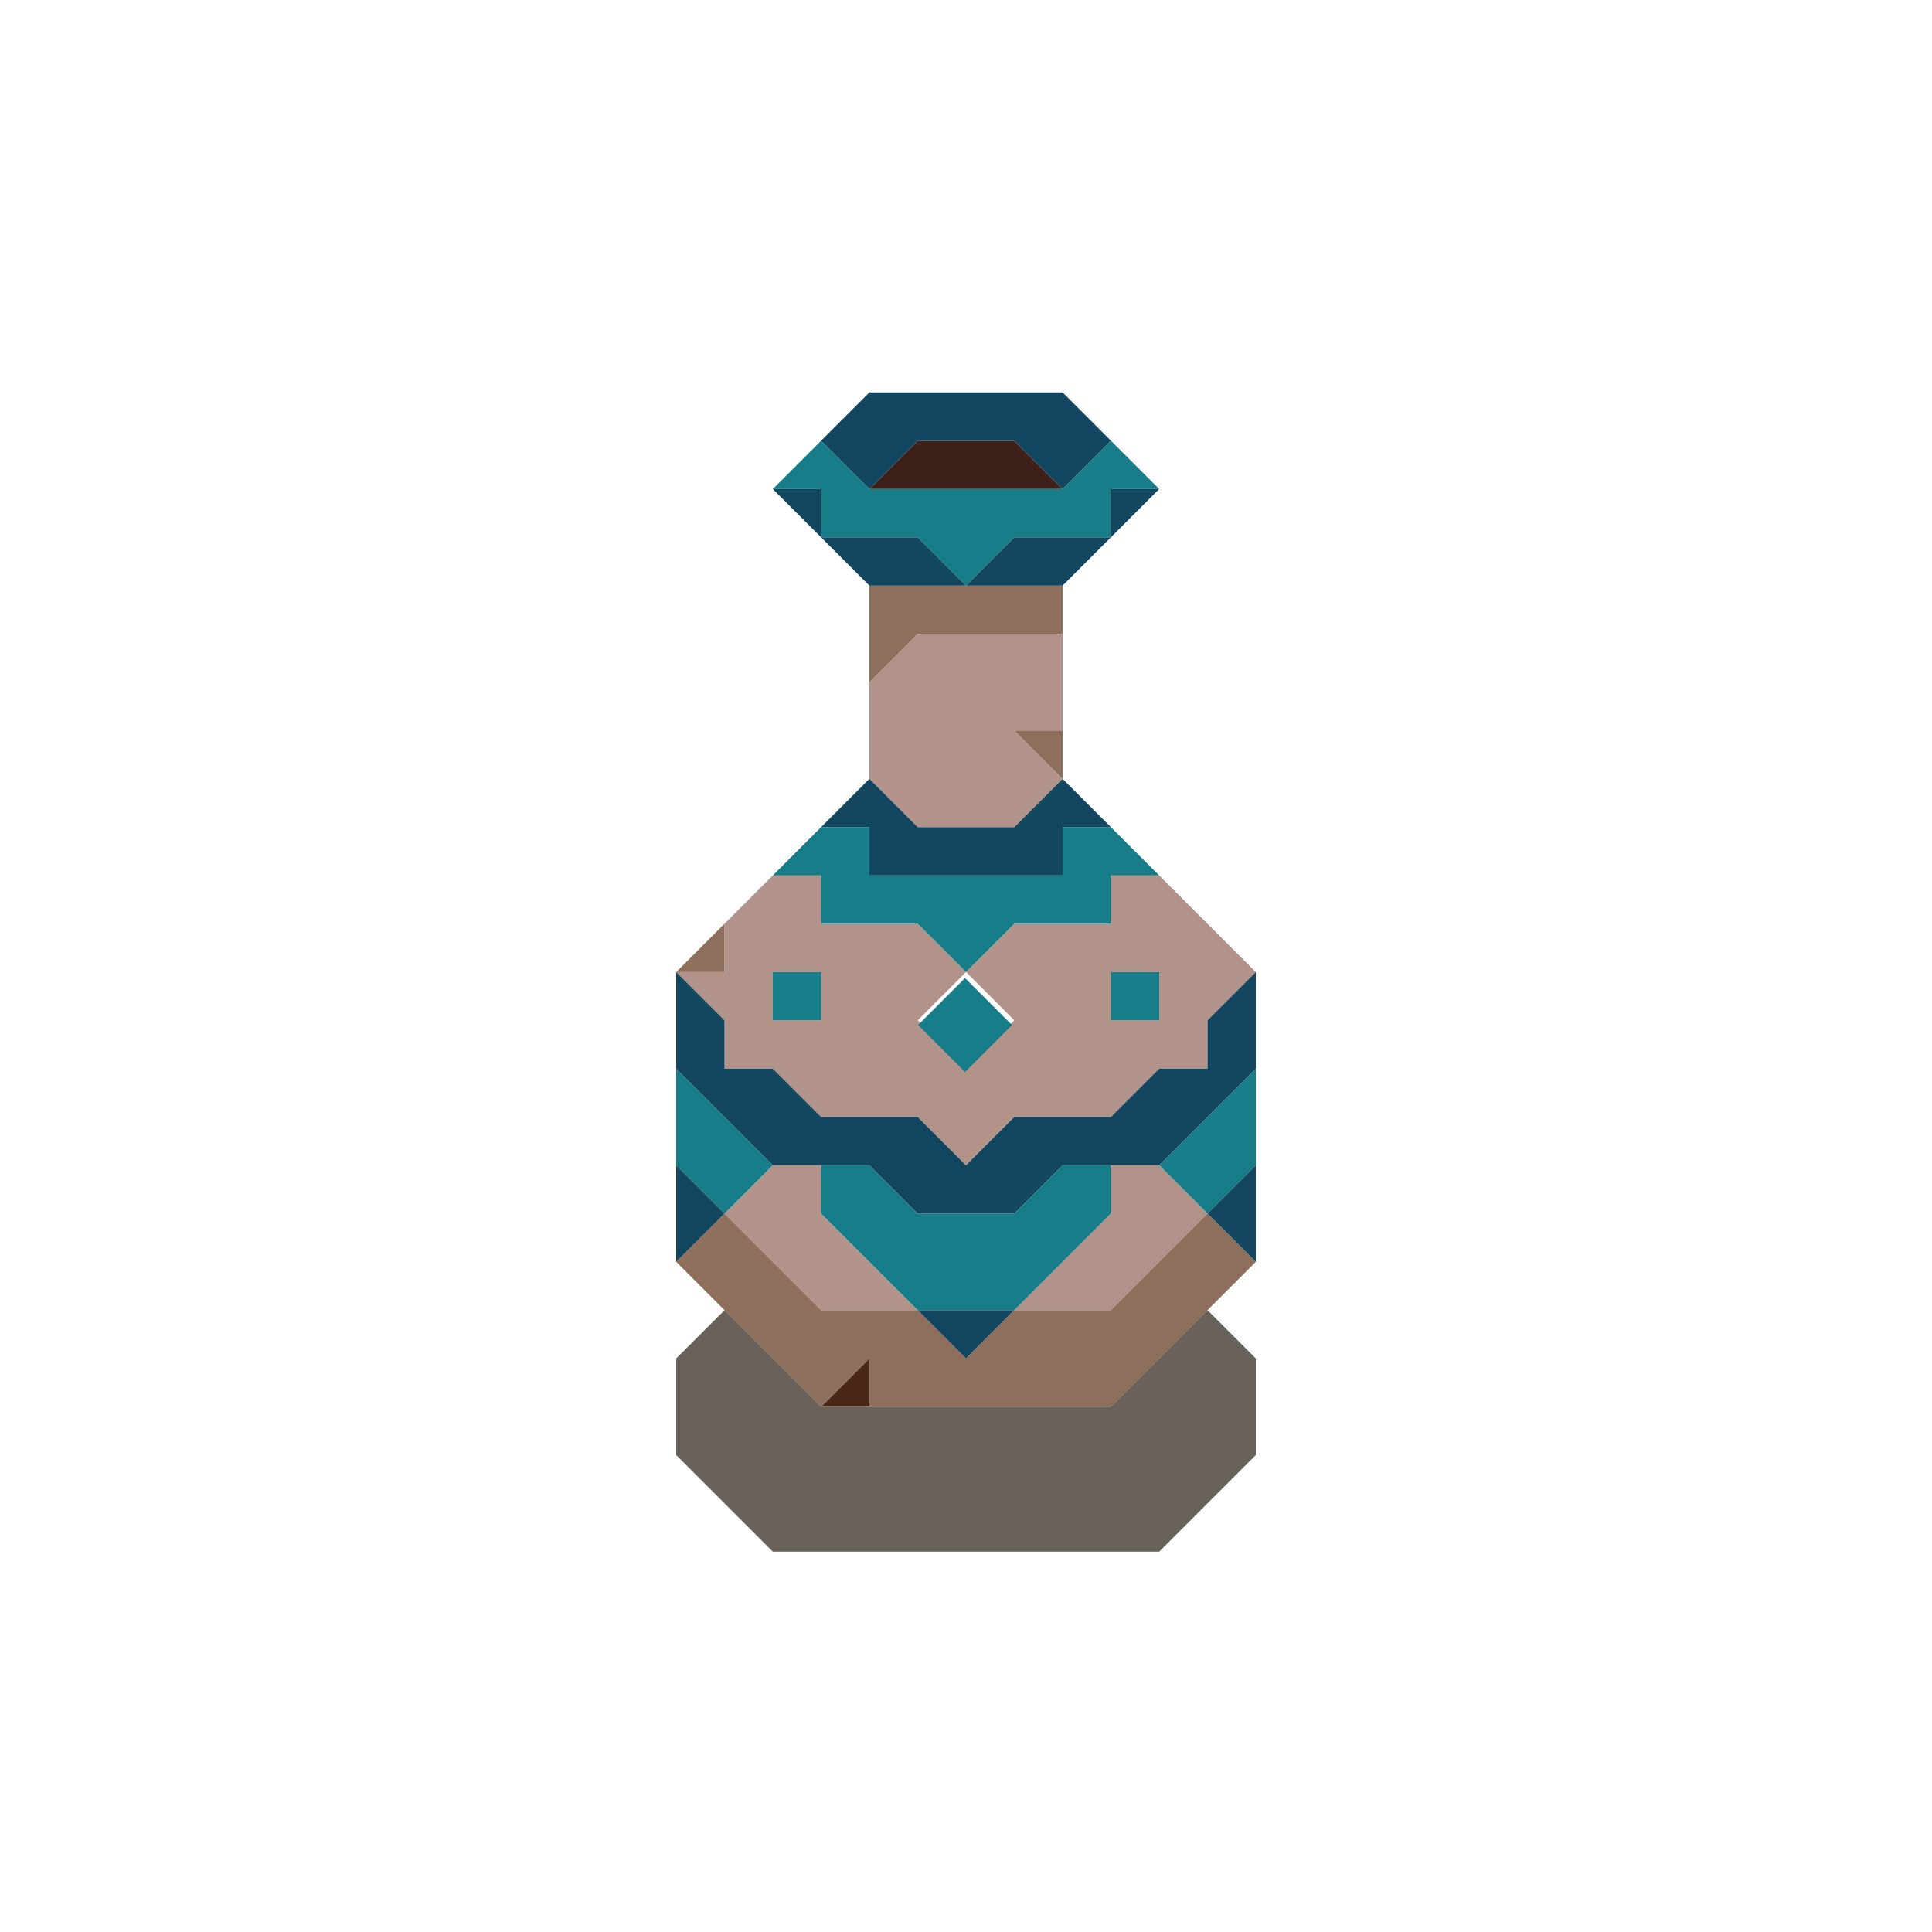
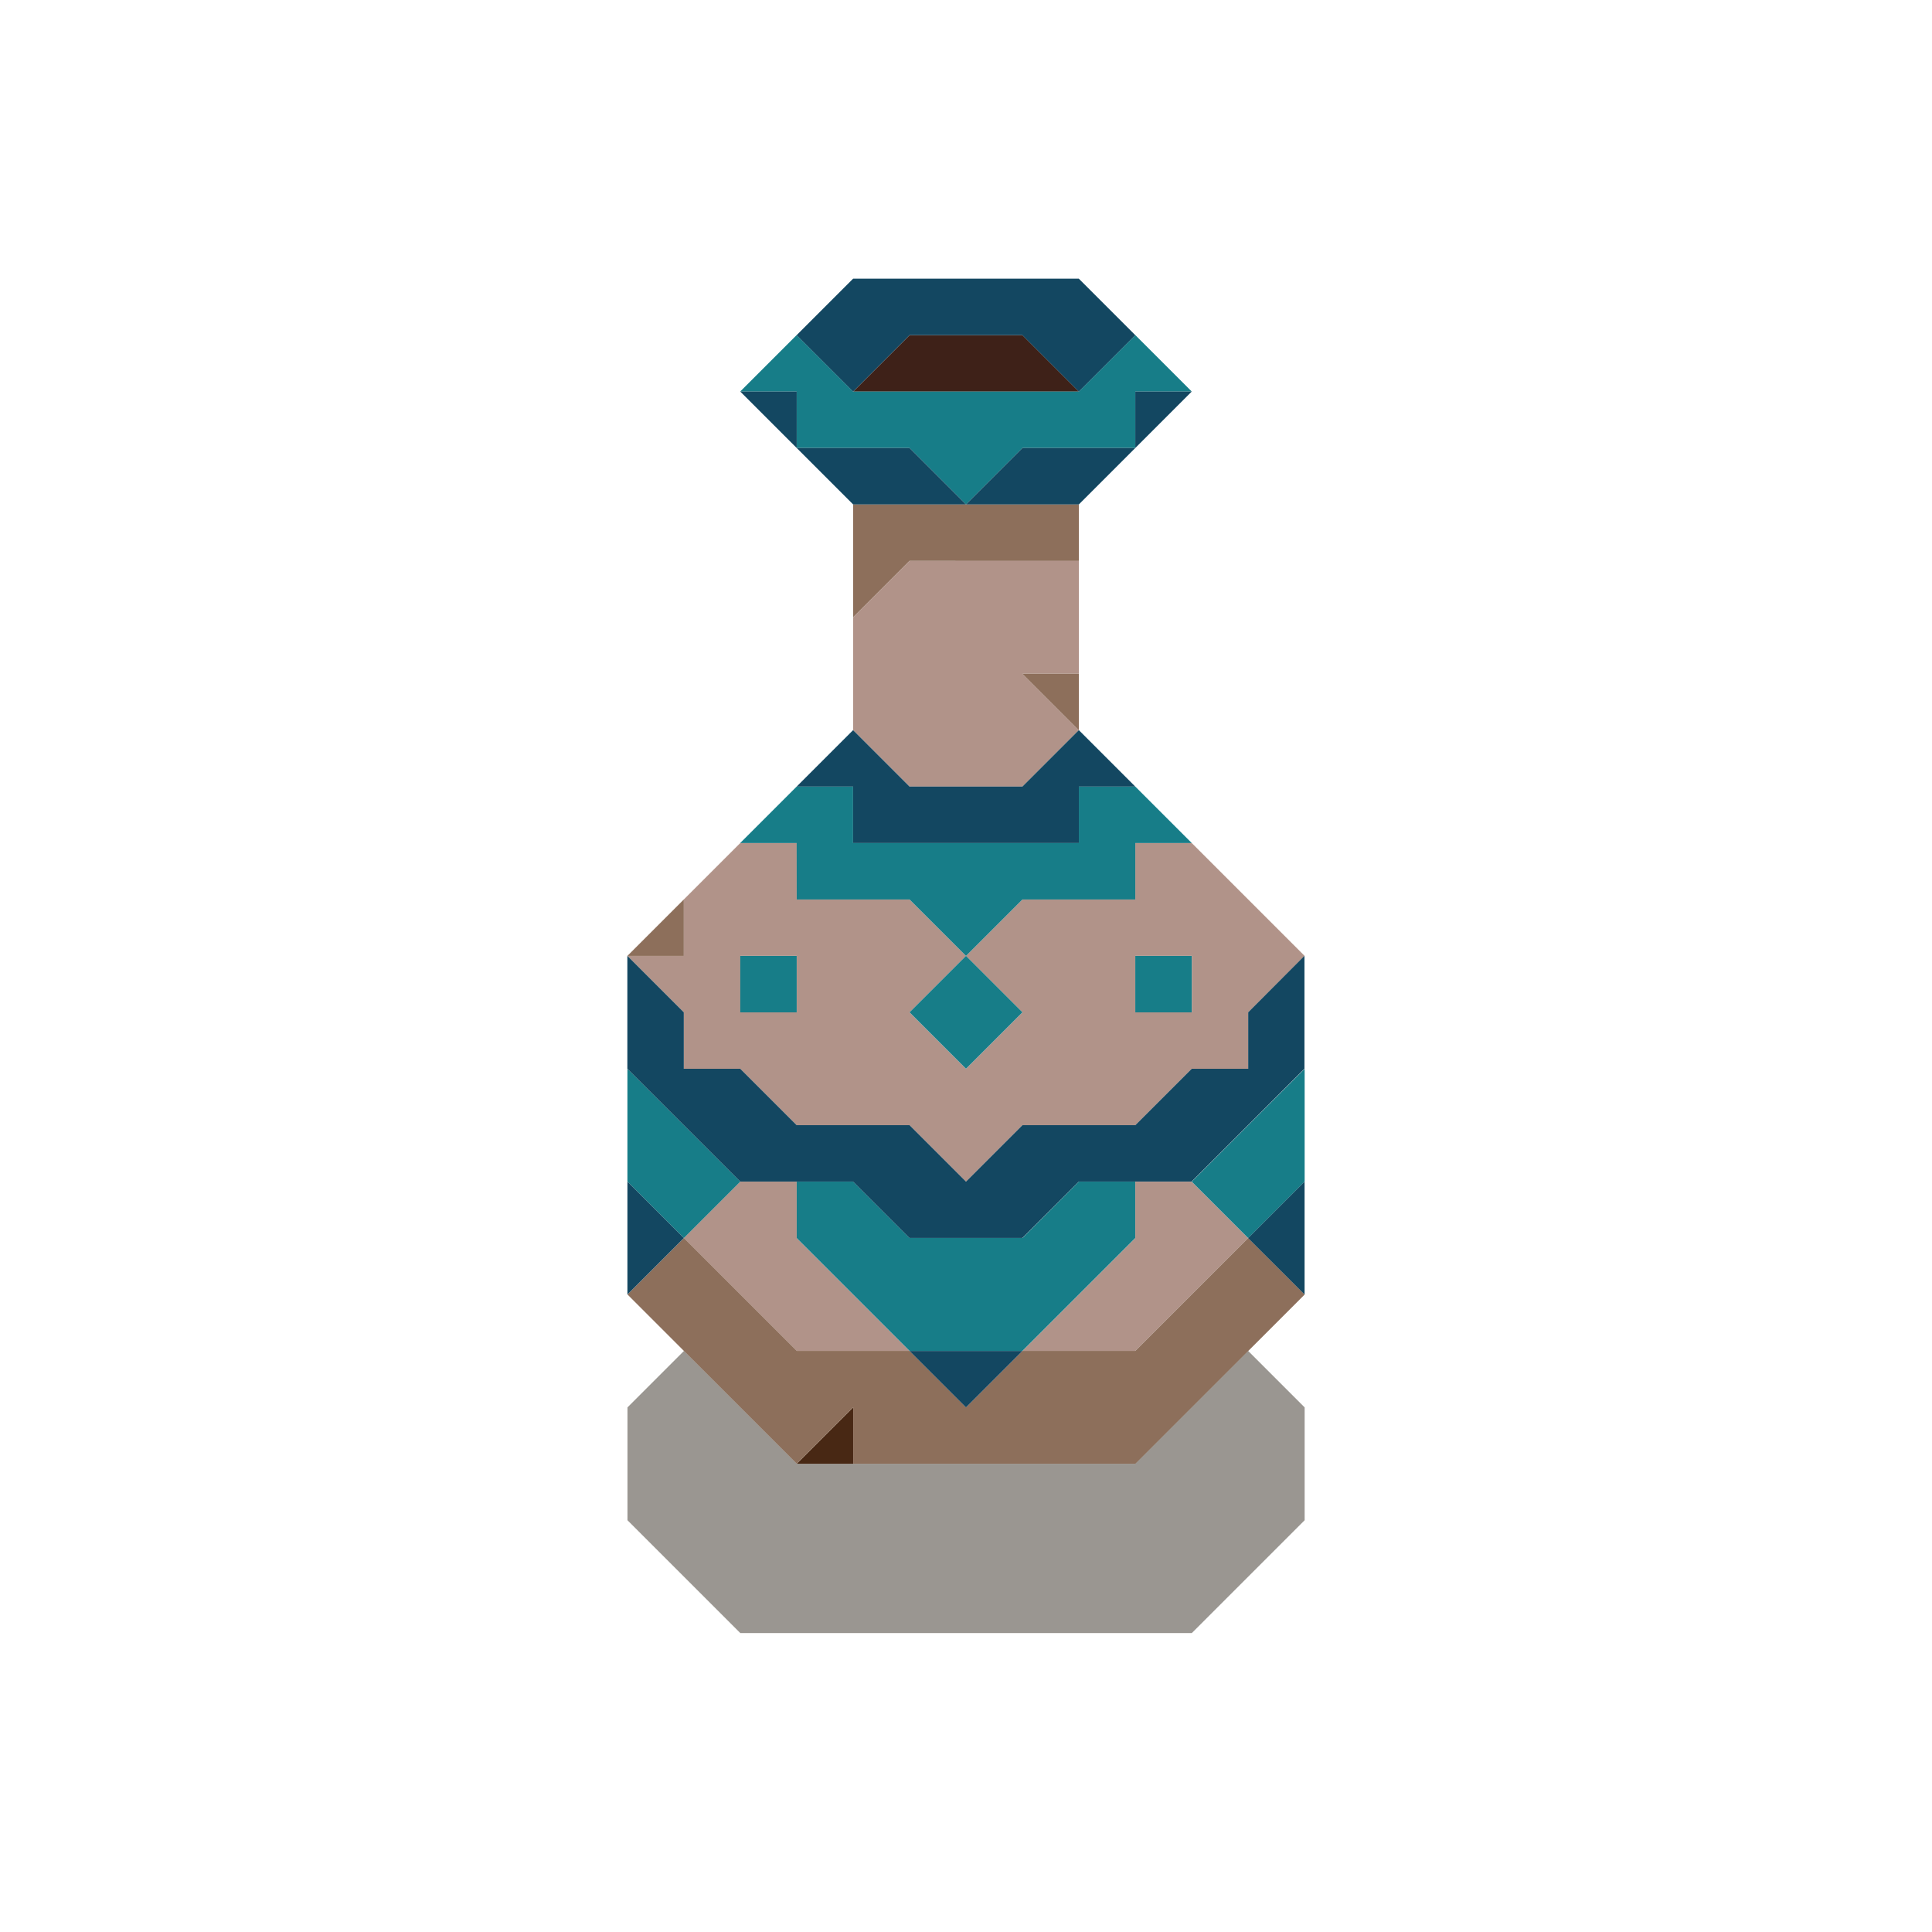
- <svg xmlns="http://www.w3.org/2000/svg" enable-background="new 0 0 32 32" viewBox="0 0 32 32">
-   <path d="m16.8 7.3c-.4 0-1.2 0-1.6 0l-.8.8h3.2z" fill="#3e2118" />
-   <path d="m14.4 22.5v.8h-.8z" fill="#482814" />
-   <path d="m20 15.3-.8-.8h-.8v.8c-.4 0-1.2 0-1.6 0l-.8.8.8.8-.8.8-.8-.8.8-.8-.8-.8c-.4 0-1.2 0-1.6 0v-.8h-.8l-.8.8v.8h-.8l.8.8v.8h.8l.8.8h1.6l.8.8.8-.8h1.6l.8-.8h.8v-.8l.8-.8zm-7.2 1.6v-.8h.8v.8zm6.4 0h-.8v-.8h.8z" fill="#b19389" />
-   <path d="m18.4 19.3v.8c-.4.4-1.2 1.2-1.6 1.6h1.6l1.6-1.6-.8-.8z" fill="#b19389" />
-   <path d="m16 13.7h.8l.8-.8-.8-.8h.8c0-.4 0-1.2 0-1.6-.7 0-1.7 0-2.4 0l-.8.8v1.6l.8.8z" fill="#b19389" />
-   <path d="m13.6 20.1v-.8h-.8l-.8.8 1.6 1.6h1.6c-.4-.4-1.2-1.2-1.6-1.6z" fill="#b19389" />
-   <path d="m20 20.1c-.4.4-1.2 1.2-1.6 1.6-.4 0-1.2 0-1.6 0l-.8.8-.8-.8c-.4 0-1.2 0-1.6 0-.4-.4-1.2-1.2-1.6-1.6l-.8.8 2.4 2.4.8-.8v.8h4l2.4-2.4z" fill="#8d6f5b" />
-   <path d="m17.6 12.9v-.8h-.8z" fill="#8d6f5b" />
-   <path d="m16 10.5h1.6v-.8c-1 0-2.2 0-3.2 0v1.6l.8-.8z" fill="#8d6f5b" />
-   <path d="m12 15.3-.8.8h.8z" fill="#8d6f5b" />
-   <g fill="#177d88">
-     <path d="m20 18.5-.8.8.8.8.8-.8c0-.4 0-1.2 0-1.6z" />
-     <path d="m18.4 16.1h.8v.8h-.8z" />
-     <path d="m16.8 20.1c-.4 0-1.2 0-1.6 0l-.8-.8h-.8v.8c.4.4 1.2 1.2 1.6 1.6h1.6c.4-.4 1.2-1.2 1.6-1.6v-.8h-.8z" />
-     <path d="m15.4 16.4h1.1v1.1h-1.1z" transform="matrix(.7071 -.7071 .7071 .7071 -7.2796 16.2702)" />
-     <path d="m13.6 8.9h1.6l.8.8.8-.8h1.6v-.8h.8l-.8-.8-.8.8c-1 0-2.2 0-3.2 0l-.8-.8-.8.8h.8z" />
-     <path d="m13.6 15.3h1.6l.8.8.8-.8h1.6v-.8h.8l-.8-.8h-.8v.8c-1 0-2.2 0-3.2 0v-.8h-.8l-.8.8h.8z" />
-     <path d="m12.8 16.1h.8v.8h-.8z" />
-     <path d="m11.2 17.7v1.6l.8.8.8-.8c-.4-.4-1.2-1.2-1.6-1.6z" />
+ <svg xmlns="http://www.w3.org/2000/svg" enable-background="new 0 0 32 32" height="32" viewBox="0 0 32 32" width="32">
+   <path d="m16.935 5.551c-.467 0-1.402 0-1.869 0l-.935.935h3.739z" fill="#3e2118" />
+   <path d="m14.131 23.31v.935h-.935z" fill="#482814" />
+   <path d="m20.674 14.898-.935-.935h-.935v.935c-.467 0-1.402 0-1.869 0l-.935.935.935.935-.935.935-.935-.935.935-.935-.935-.935c-.467 0-1.402 0-1.869 0v-.935h-.935l-.935.935v.935h-.935l.935.935v.935h.935l.935.935h1.869l.935.935.935-.935h1.869l.935-.935h.935v-.935l.935-.935zm-8.412 1.869v-.935h.935v.935zm7.478 0h-.935v-.935h.935z" fill="#b19389" />
+   <path d="m18.804 19.572v.935c-.467.467-1.402 1.402-1.869 1.869h1.869l1.869-1.869-.935-.935z" fill="#b19389" />
+   <path d="m16 13.028h.935l.935-.935-.935-.935h.935c0-.467 0-1.402 0-1.869-.818 0-1.986 0-2.804 0l-.935.935v1.869l.935.935z" fill="#b19389" />
+   <path d="m13.196 20.506v-.935h-.935l-.935.935c.467.467 1.402 1.402 1.869 1.869h1.869c-.467-.467-1.402-1.402-1.869-1.869z" fill="#b19389" />
+   <path d="m20.674 20.506c-.467.467-1.402 1.402-1.869 1.869-.467 0-1.402 0-1.869 0l-.935.935-.935-.935c-.467 0-1.402 0-1.869 0-.467-.467-1.402-1.402-1.869-1.869l-.935.935 2.804 2.804.935-.935v.935h4.674l2.804-2.804z" fill="#8d6f5b" />
+   <path d="m17.869 12.094v-.935h-.935z" fill="#8d6f5b" />
+   <path d="m16 9.29h1.869v-.935c-1.168 0-2.571 0-3.739 0v1.869l.935-.935z" fill="#8d6f5b" />
+   <path d="m11.326 14.898-.935.935h.935z" fill="#8d6f5b" />
+   <path d="m20.674 18.637-.935.935.935.935.935-.935c0-.467 0-1.402 0-1.869z" fill="#177d88" />
+   <path d="m18.804 15.833h.935v.935h-.935z" fill="#177d88" />
+   <path d="m16.935 20.506c-.467 0-1.402 0-1.869 0l-.935-.935h-.935v.935c.467.467 1.402 1.402 1.869 1.869h1.869l1.869-1.869v-.935h-.935z" fill="#177d88" />
+   <path d="m15.065 16.767.935-.935.935.935-.935.935z" fill="#177d88" />
+   <path d="m13.196 7.42h1.869l.935.935.935-.935h1.869v-.935h.935l-.935-.935-.935.935c-1.168 0-2.571 0-3.739 0l-.935-.935-.935.935h.935z" fill="#177d88" />
+   <path d="m13.196 14.898h1.869l.935.935.935-.935h1.869v-.935h.935l-.935-.935h-.935v.935c-1.168 0-2.571 0-3.739 0v-.935h-.935l-.935.935h.935z" fill="#177d88" />
+   <path d="m12.261 15.833h.935v.935h-.935z" fill="#177d88" />
+   <path d="m10.392 17.702v1.869l.935.935.935-.935c-.467-.467-1.402-1.402-1.869-1.869z" fill="#177d88" />
+   <g fill="#134761">
+     <path d="m21.608 21.441c0-.467 0-1.402 0-1.869l-.935.935z" />
+     <path d="m20.674 16.767v.935h-.935l-.935.935c-.467 0-1.402 0-1.869 0l-.935.935-.935-.935c-.467 0-1.402 0-1.869 0l-.935-.935h-.935v-.935l-.935-.935v1.869c.467.467 1.402 1.402 1.869 1.869h1.869l.935.935h1.869l.935-.935h1.869l1.869-1.869c0-.467 0-1.402 0-1.869z" />
+     <path d="m18.804 6.485v.935l.935-.935z" />
+     <path d="m17.869 8.355.935-.935c-.467 0-1.402 0-1.869 0l-.935.935z" />
+     <path d="m15.065 22.376.935.935.935-.935c-.467 0-1.402 0-1.869 0z" />
+     <path d="m15.065 13.963h2.804v-.935h.935l-.935-.935-.935.935c-.467 0-1.402 0-1.869 0l-.935-.935-.935.935h.935v.935z" />
+     <path d="m15.065 8.355h.935l-.935-.935c-.467 0-1.402 0-1.869 0l.935.935z" />
+     <path d="m15.065 5.551h1.869l.935.935.935-.935-.935-.935c-1.168 0-2.571 0-3.739 0l-.935.935.935.935z" />
+     <path d="m13.196 6.485h-.935l.935.935z" />
+     <path d="m10.392 20.506v.935l.935-.935-.935-.935z" />
  </g>
-   <g fill="#134761">
-     <path d="m20.8 20.9c0-.4 0-1.2 0-1.6l-.8.8z" />
-     <path d="m20 16.9v.8h-.8l-.8.8c-.4 0-1.2 0-1.6 0l-.8.8-.8-.8c-.4 0-1.2 0-1.6 0l-.8-.8h-.8v-.8l-.8-.8v1.6c.4.4 1.2 1.2 1.6 1.6h1.6l.8.8h1.6l.8-.8h1.6c.4-.4 1.2-1.2 1.6-1.6 0-.4 0-1.2 0-1.6z" />
-     <path d="m18.4 8.1v.8l.8-.8z" />
-     <path d="m17.6 9.7.8-.8c-.4 0-1.2 0-1.6 0l-.8.8z" />
-     <path d="m15.2 21.7.8.8.8-.8c-.4 0-1.2 0-1.6 0z" />
-     <path d="m15.2 14.5h2.4v-.8h.8l-.8-.8-.8.8c-.4 0-1.2 0-1.6 0l-.8-.8-.8.8h.8v.8z" />
-     <path d="m15.2 9.7h.8l-.8-.8c-.4 0-1.2 0-1.6 0l.8.8z" />
-     <path d="m15.2 7.3h1.6l.8.8.8-.8-.8-.8c-1 0-2.2 0-3.2 0l-.8.8.8.8z" />
-     <path d="m13.6 8.1h-.8l.8.8z" />
-     <path d="m11.2 20.1v.8l.8-.8-.8-.8z" />
-   </g>
-   <path d="m20 21.7c-.4.4-1.2 1.2-1.6 1.6-1.6 0-3.2 0-4.8 0-.4-.4-1.2-1.2-1.6-1.6l-.8.8v1.6c.4.4 1.2 1.2 1.6 1.6h6.4l1.6-1.6c0-.4 0-1.2 0-1.6z" fill="#352e23" opacity=".75" />
+   <path d="m20.674 22.376c-.467.467-1.402 1.402-1.869 1.869-1.869 0-3.739 0-5.608 0-.467-.467-1.402-1.402-1.869-1.869l-.935.935v1.869c.467.467 1.402 1.402 1.869 1.869h7.478c.467-.467 1.402-1.402 1.869-1.869 0-.467 0-1.402 0-1.869z" fill="#352e23" opacity=".5" />
</svg>
